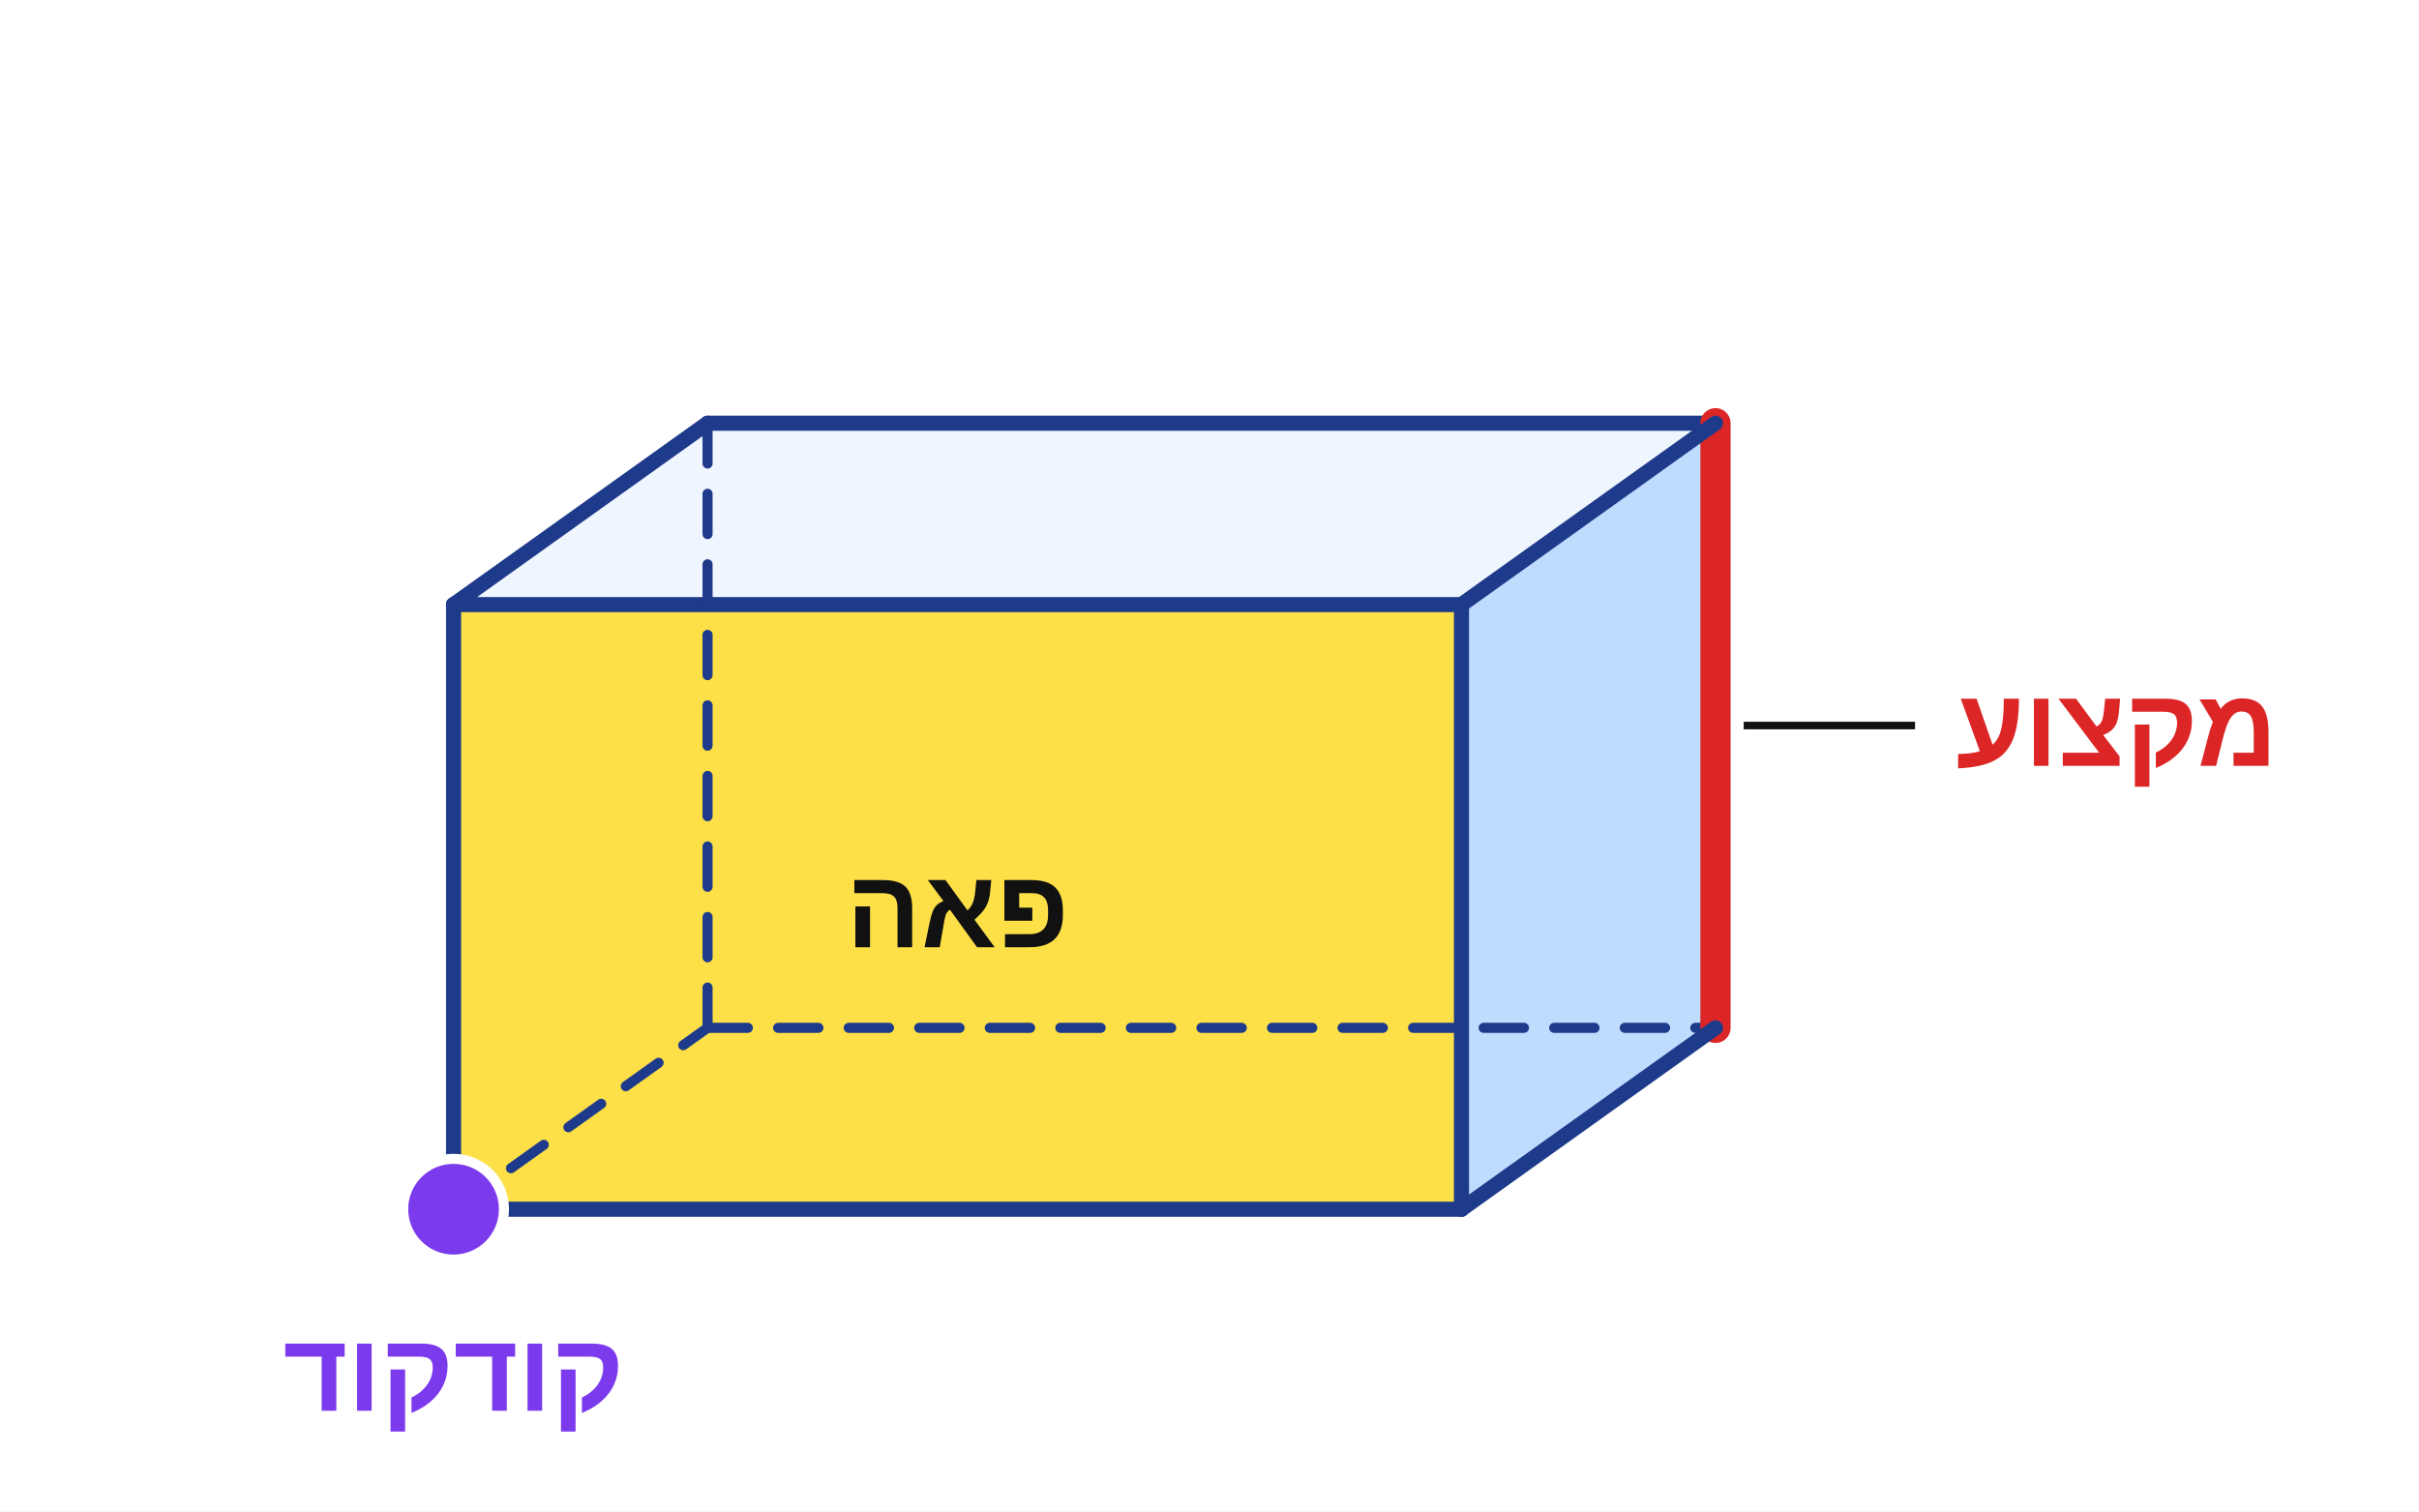
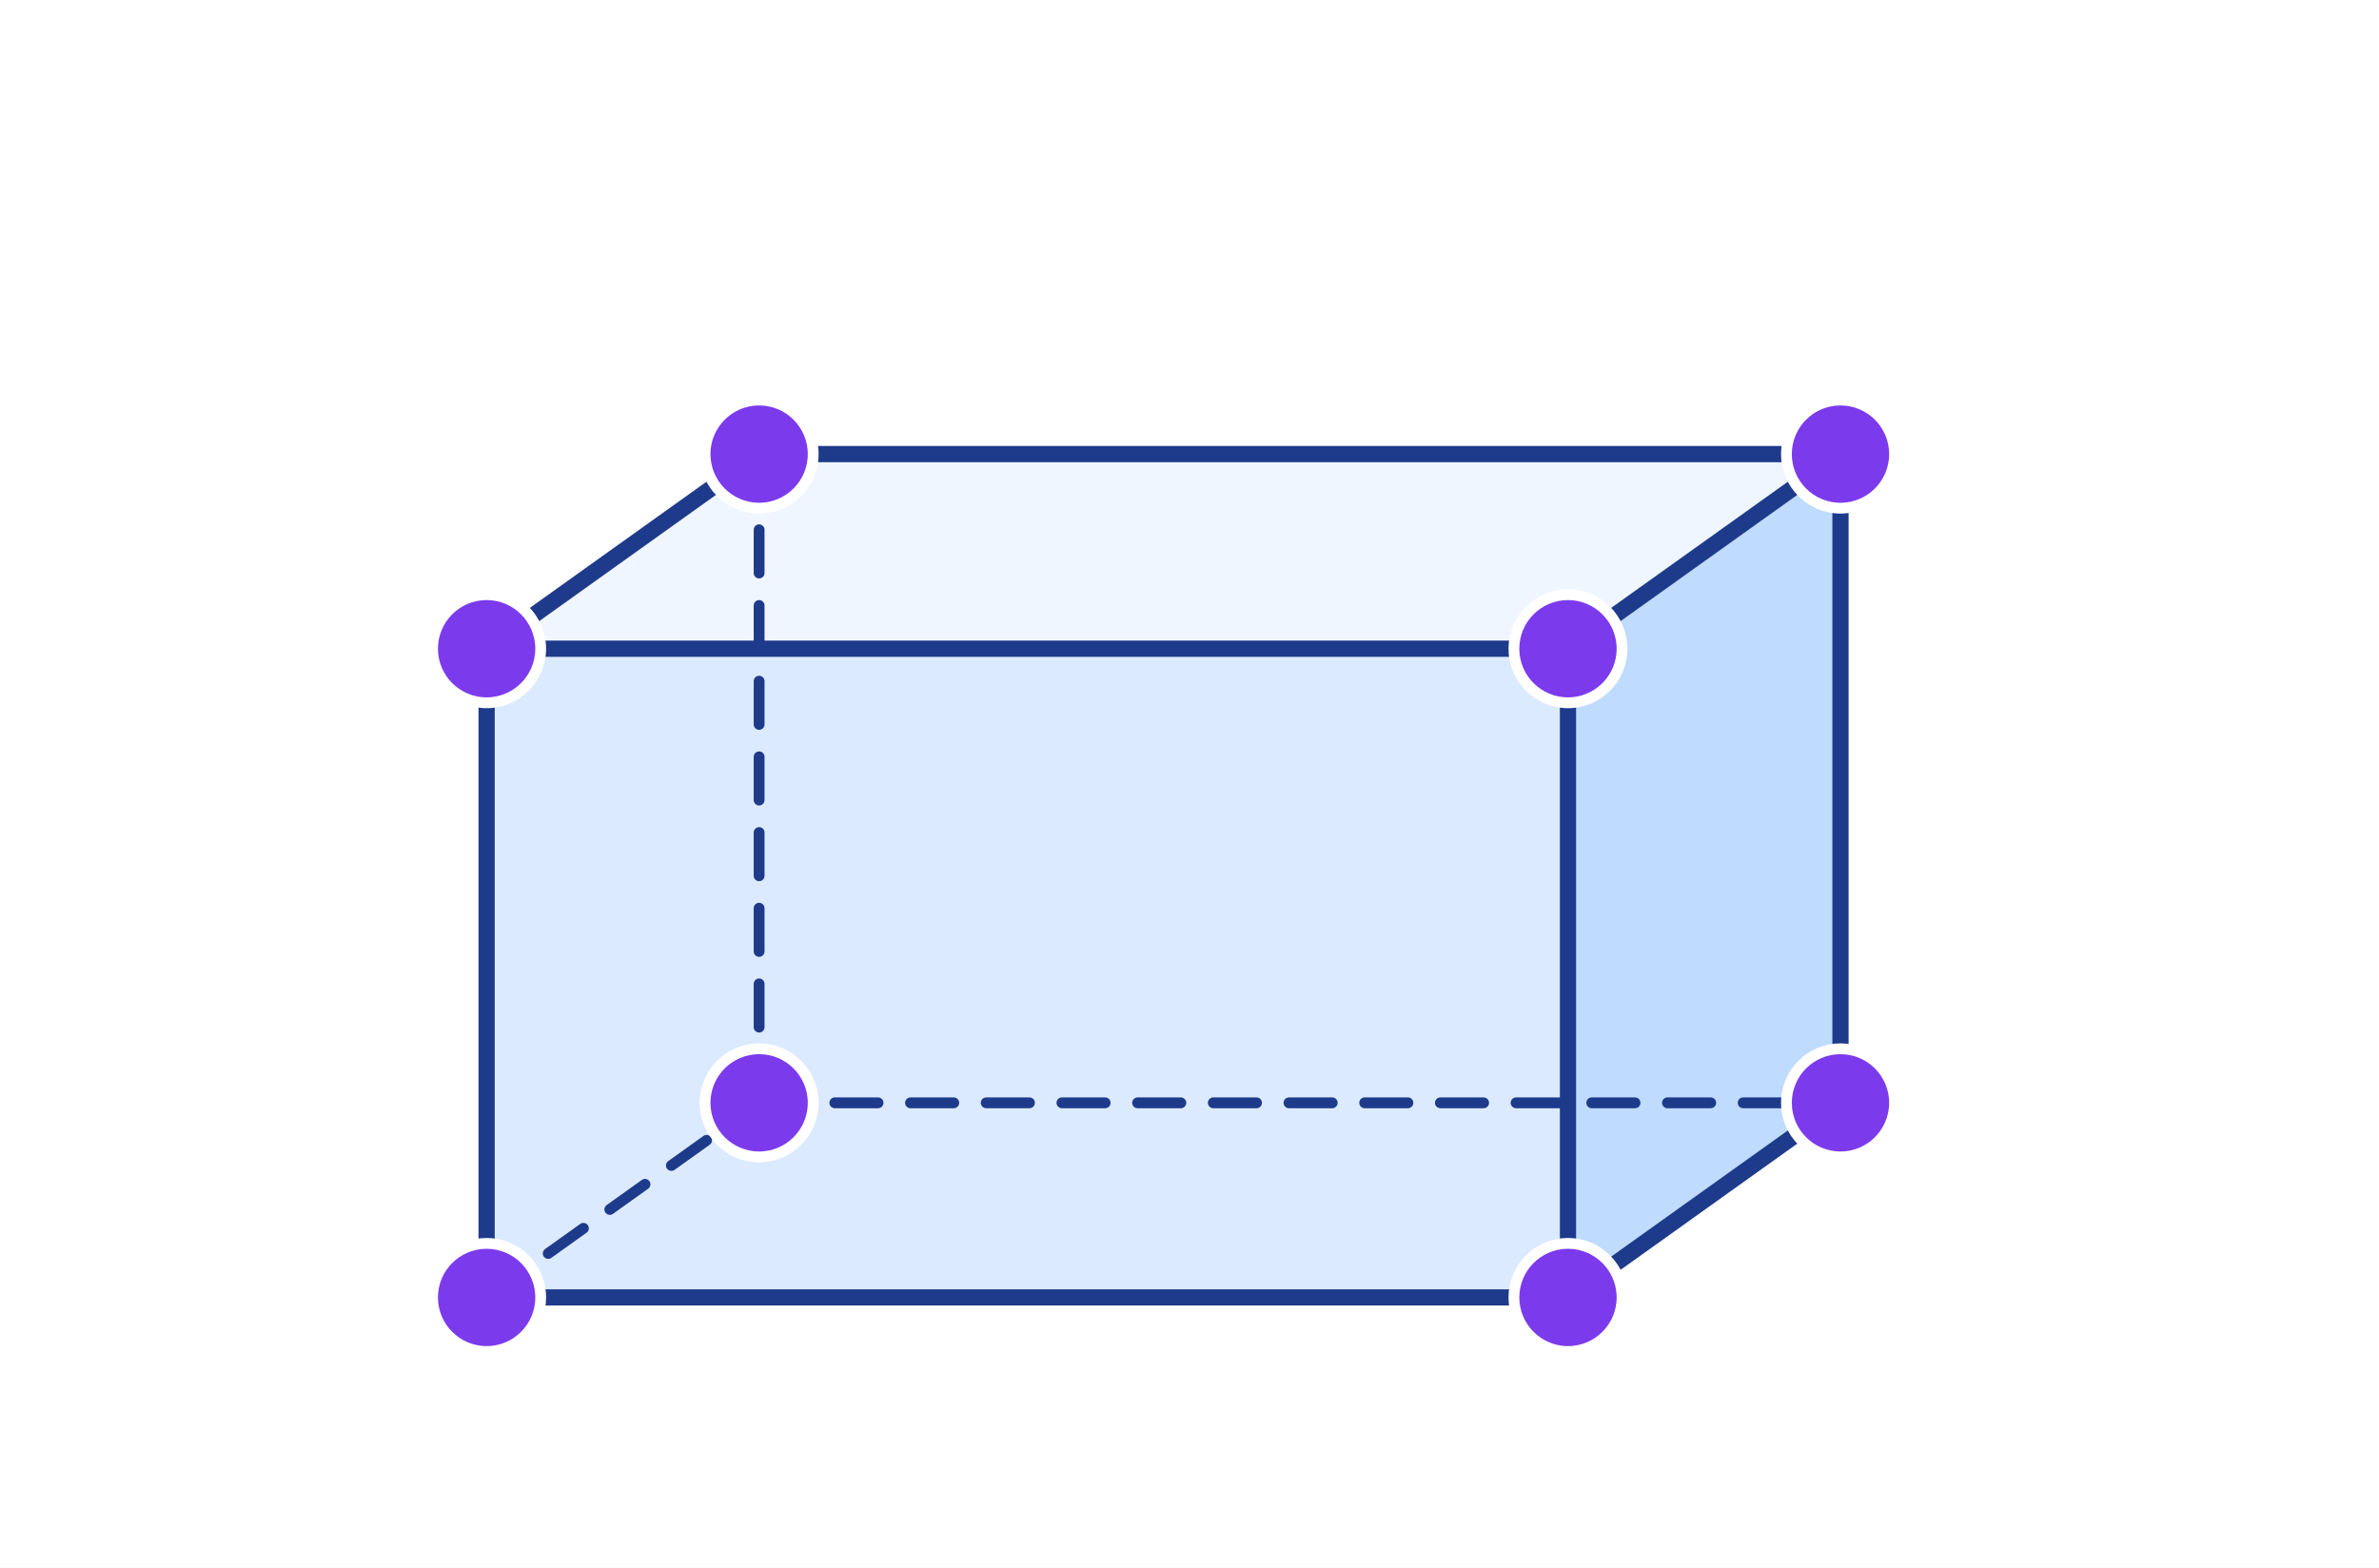
- <svg xmlns="http://www.w3.org/2000/svg" viewBox="0 0 480 300" font-family="Arial, sans-serif" font-size="22">
-   <rect width="480" height="300" fill="#ffffff" />
-   <polygon points="90.0,240.0 290.0,240.0 290.0,120.0 90.0,120.0" fill="#fde047" />
+ <svg xmlns="http://www.w3.org/2000/svg" viewBox="0 0 440 290" font-family="Arial, sans-serif" font-size="22">
+   <rect width="440" height="290" fill="#ffffff" />
+   <polygon points="90.0,240.0 290.0,240.0 290.0,120.0 90.0,120.0" fill="#dbeafe" />
  <polygon points="90.0,120.0 290.0,120.0 340.4,84.0 140.4,84.0" fill="#eff6ff" />
  <polygon points="290.0,240.0 340.4,204.0 340.4,84.0 290.0,120.0" fill="#bfdbfe" />
  <line x1="90.0" y1="240.0" x2="290.0" y2="240.0" stroke="#1e3a8a" stroke-width="3" stroke-linecap="round" />
  <line x1="90.0" y1="120.0" x2="290.0" y2="120.0" stroke="#1e3a8a" stroke-width="3" stroke-linecap="round" />
  <line x1="140.4" y1="204.0" x2="340.4" y2="204.0" stroke="#1e3a8a" stroke-width="2" stroke-dasharray="8 6" stroke-linecap="round" />
  <line x1="140.4" y1="84.0" x2="340.4" y2="84.0" stroke="#1e3a8a" stroke-width="3" stroke-linecap="round" />
  <line x1="90.0" y1="240.0" x2="90.0" y2="120.0" stroke="#1e3a8a" stroke-width="3" stroke-linecap="round" />
  <line x1="290.0" y1="240.0" x2="290.0" y2="120.0" stroke="#1e3a8a" stroke-width="3" stroke-linecap="round" />
  <line x1="140.4" y1="204.0" x2="140.4" y2="84.0" stroke="#1e3a8a" stroke-width="2" stroke-dasharray="8 6" stroke-linecap="round" />
-   <line x1="340.4" y1="204.0" x2="340.4" y2="84.0" stroke="#dc2626" stroke-width="6" stroke-linecap="round" />
+   <line x1="340.4" y1="204.0" x2="340.4" y2="84.0" stroke="#1e3a8a" stroke-width="3" stroke-linecap="round" />
  <line x1="90.0" y1="240.0" x2="140.4" y2="204.0" stroke="#1e3a8a" stroke-width="2" stroke-dasharray="8 6" stroke-linecap="round" />
  <line x1="290.0" y1="240.0" x2="340.4" y2="204.0" stroke="#1e3a8a" stroke-width="3" stroke-linecap="round" />
  <line x1="90.0" y1="120.0" x2="140.4" y2="84.0" stroke="#1e3a8a" stroke-width="3" stroke-linecap="round" />
  <line x1="290.0" y1="120.0" x2="340.4" y2="84.0" stroke="#1e3a8a" stroke-width="3" stroke-linecap="round" />
+   <circle cx="90.0" cy="120.0" r="10" fill="#7c3aed" stroke="#fff" stroke-width="2" />
+   <circle cx="290.0" cy="120.0" r="10" fill="#7c3aed" stroke="#fff" stroke-width="2" />
+   <circle cx="140.4" cy="84.0" r="10" fill="#7c3aed" stroke="#fff" stroke-width="2" />
+   <circle cx="340.4" cy="84.0" r="10" fill="#7c3aed" stroke="#fff" stroke-width="2" />
  <circle cx="90.0" cy="240.0" r="10" fill="#7c3aed" stroke="#fff" stroke-width="2" />
-   <text x="190" y="188" text-anchor="middle" font-weight="bold" font-size="22" fill="#111">פאה</text>
-   <line x1="346" y1="144" x2="380" y2="144" stroke="#111" stroke-width="1.5" />
-   <text x="420" y="152" text-anchor="middle" font-weight="bold" font-size="22" fill="#dc2626">מקצוע</text>
-   <text x="90" y="280" text-anchor="middle" font-weight="bold" font-size="22" fill="#7c3aed">קודקוד</text>
+   <circle cx="290.0" cy="240.0" r="10" fill="#7c3aed" stroke="#fff" stroke-width="2" />
+   <circle cx="140.4" cy="204.0" r="10" fill="#7c3aed" stroke="#fff" stroke-width="2" />
+   <circle cx="340.4" cy="204.0" r="10" fill="#7c3aed" stroke="#fff" stroke-width="2" />
</svg>
